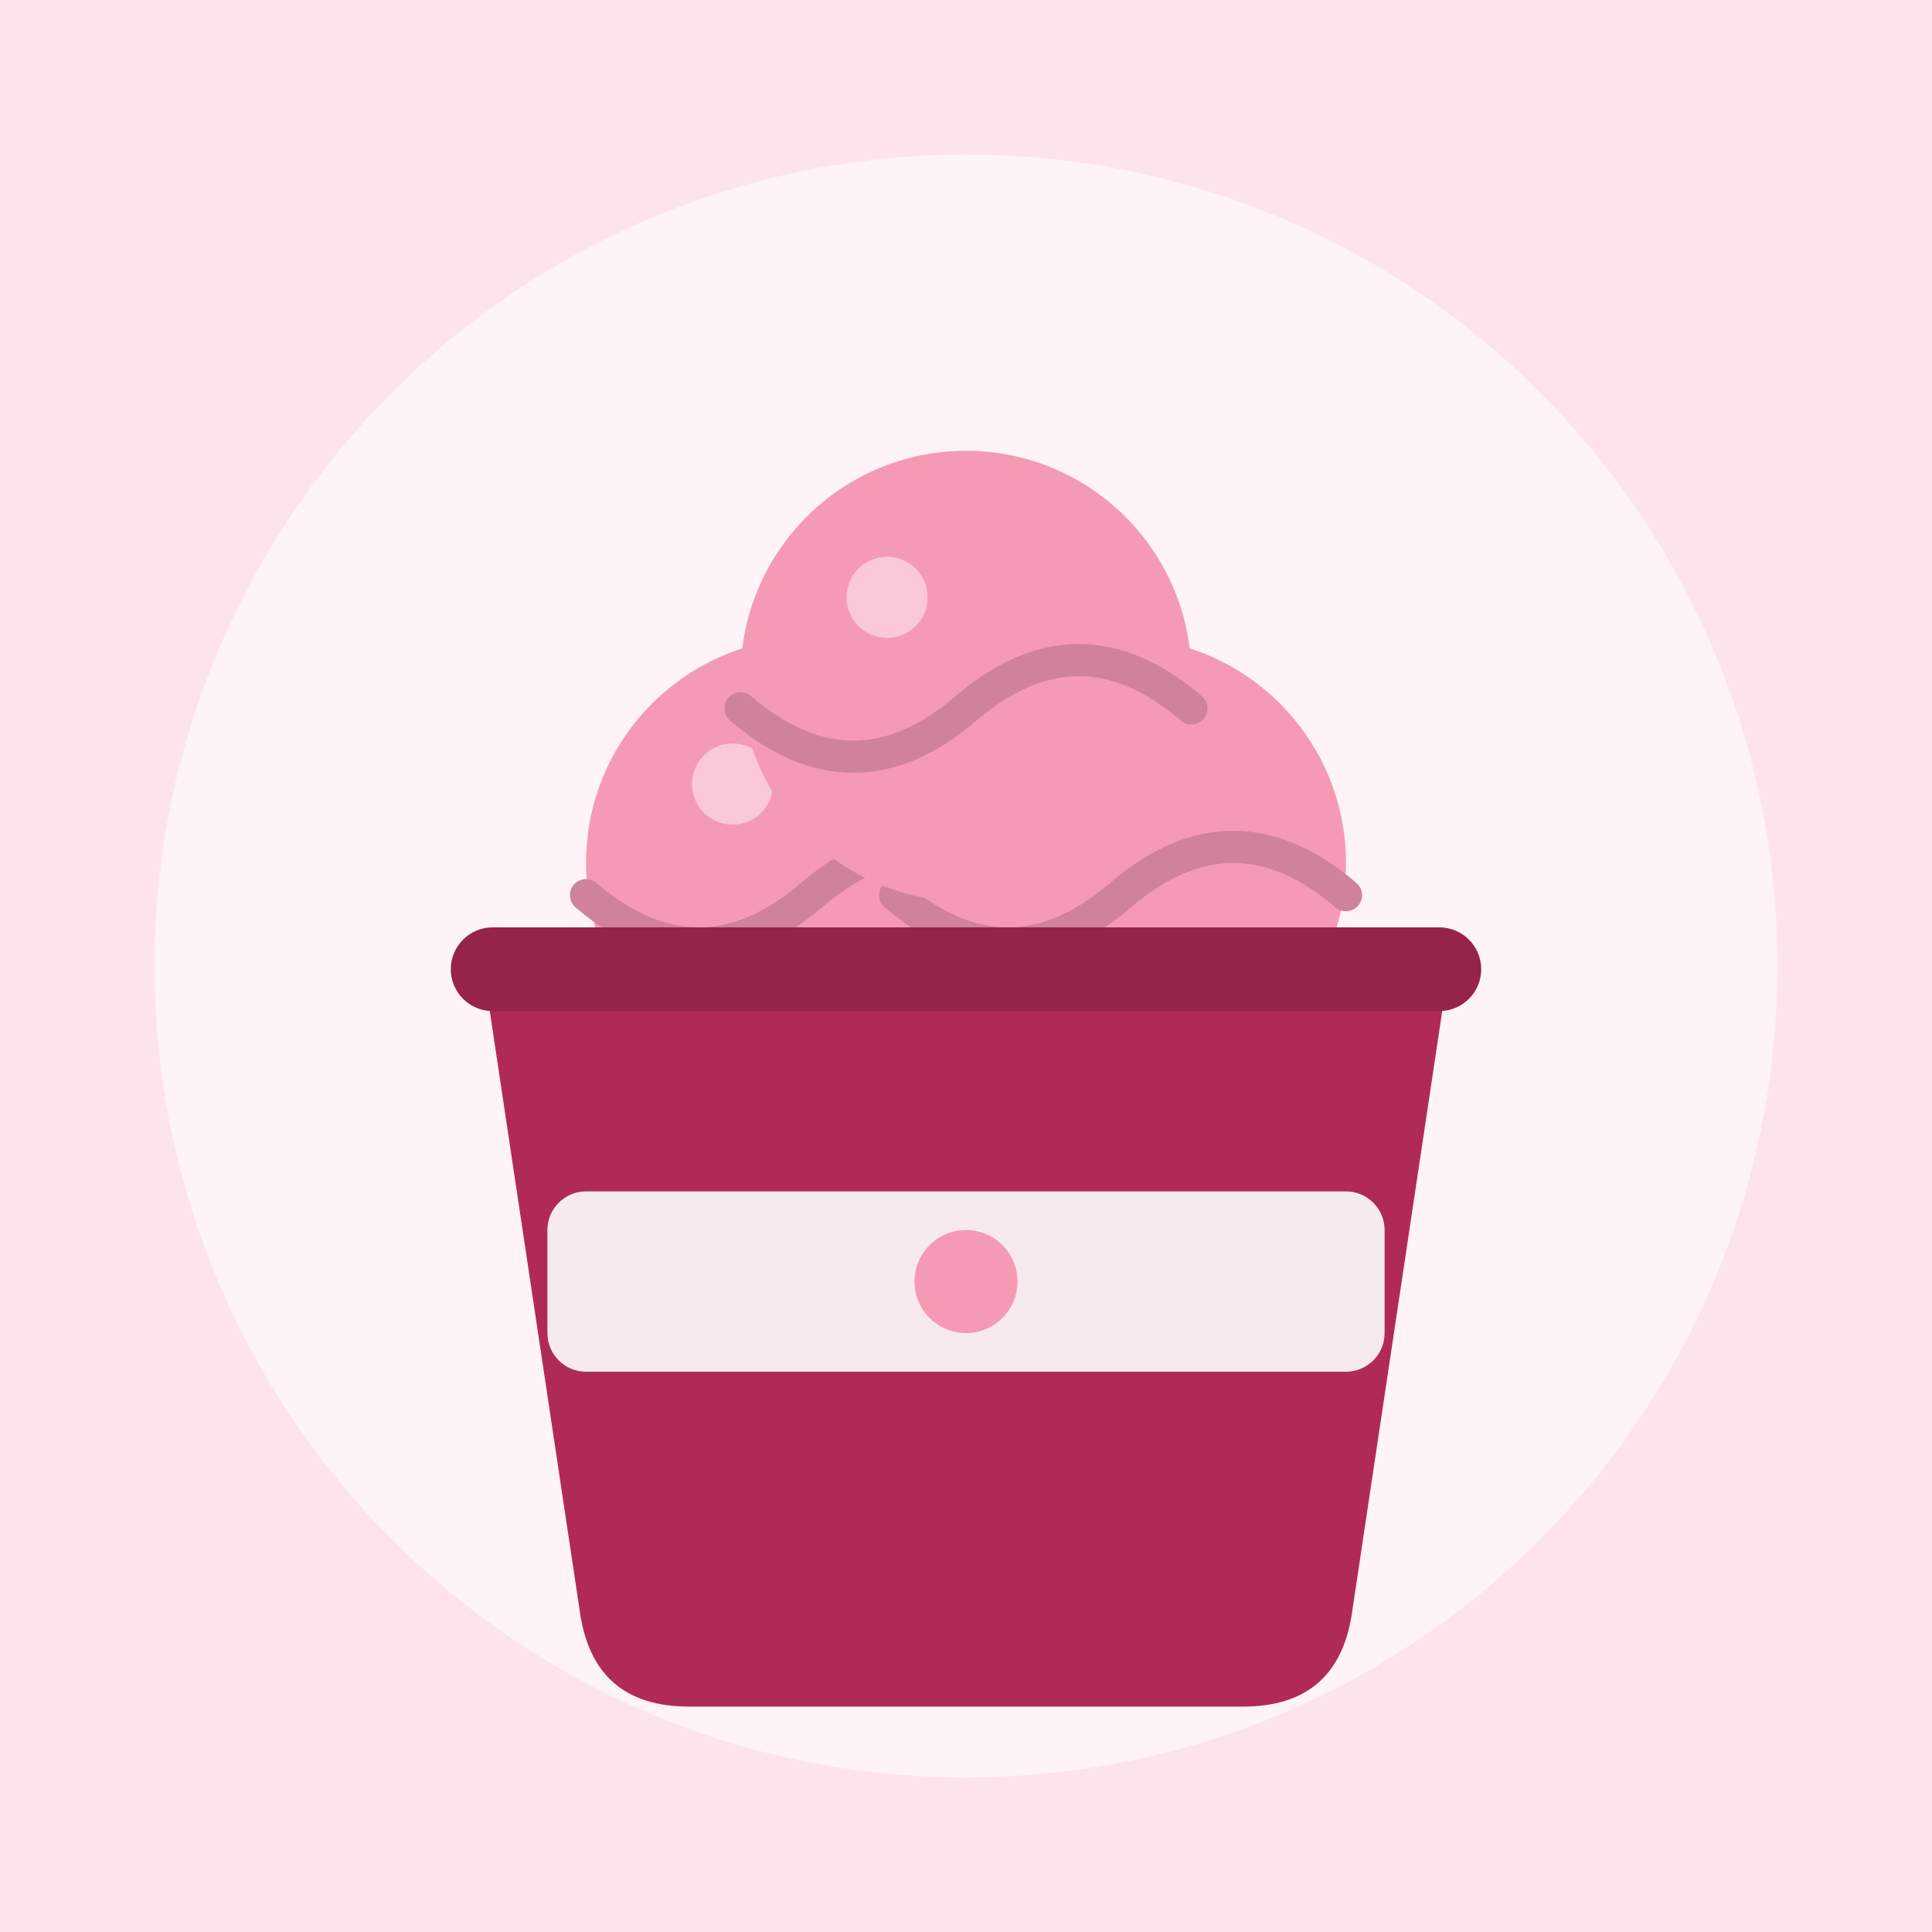
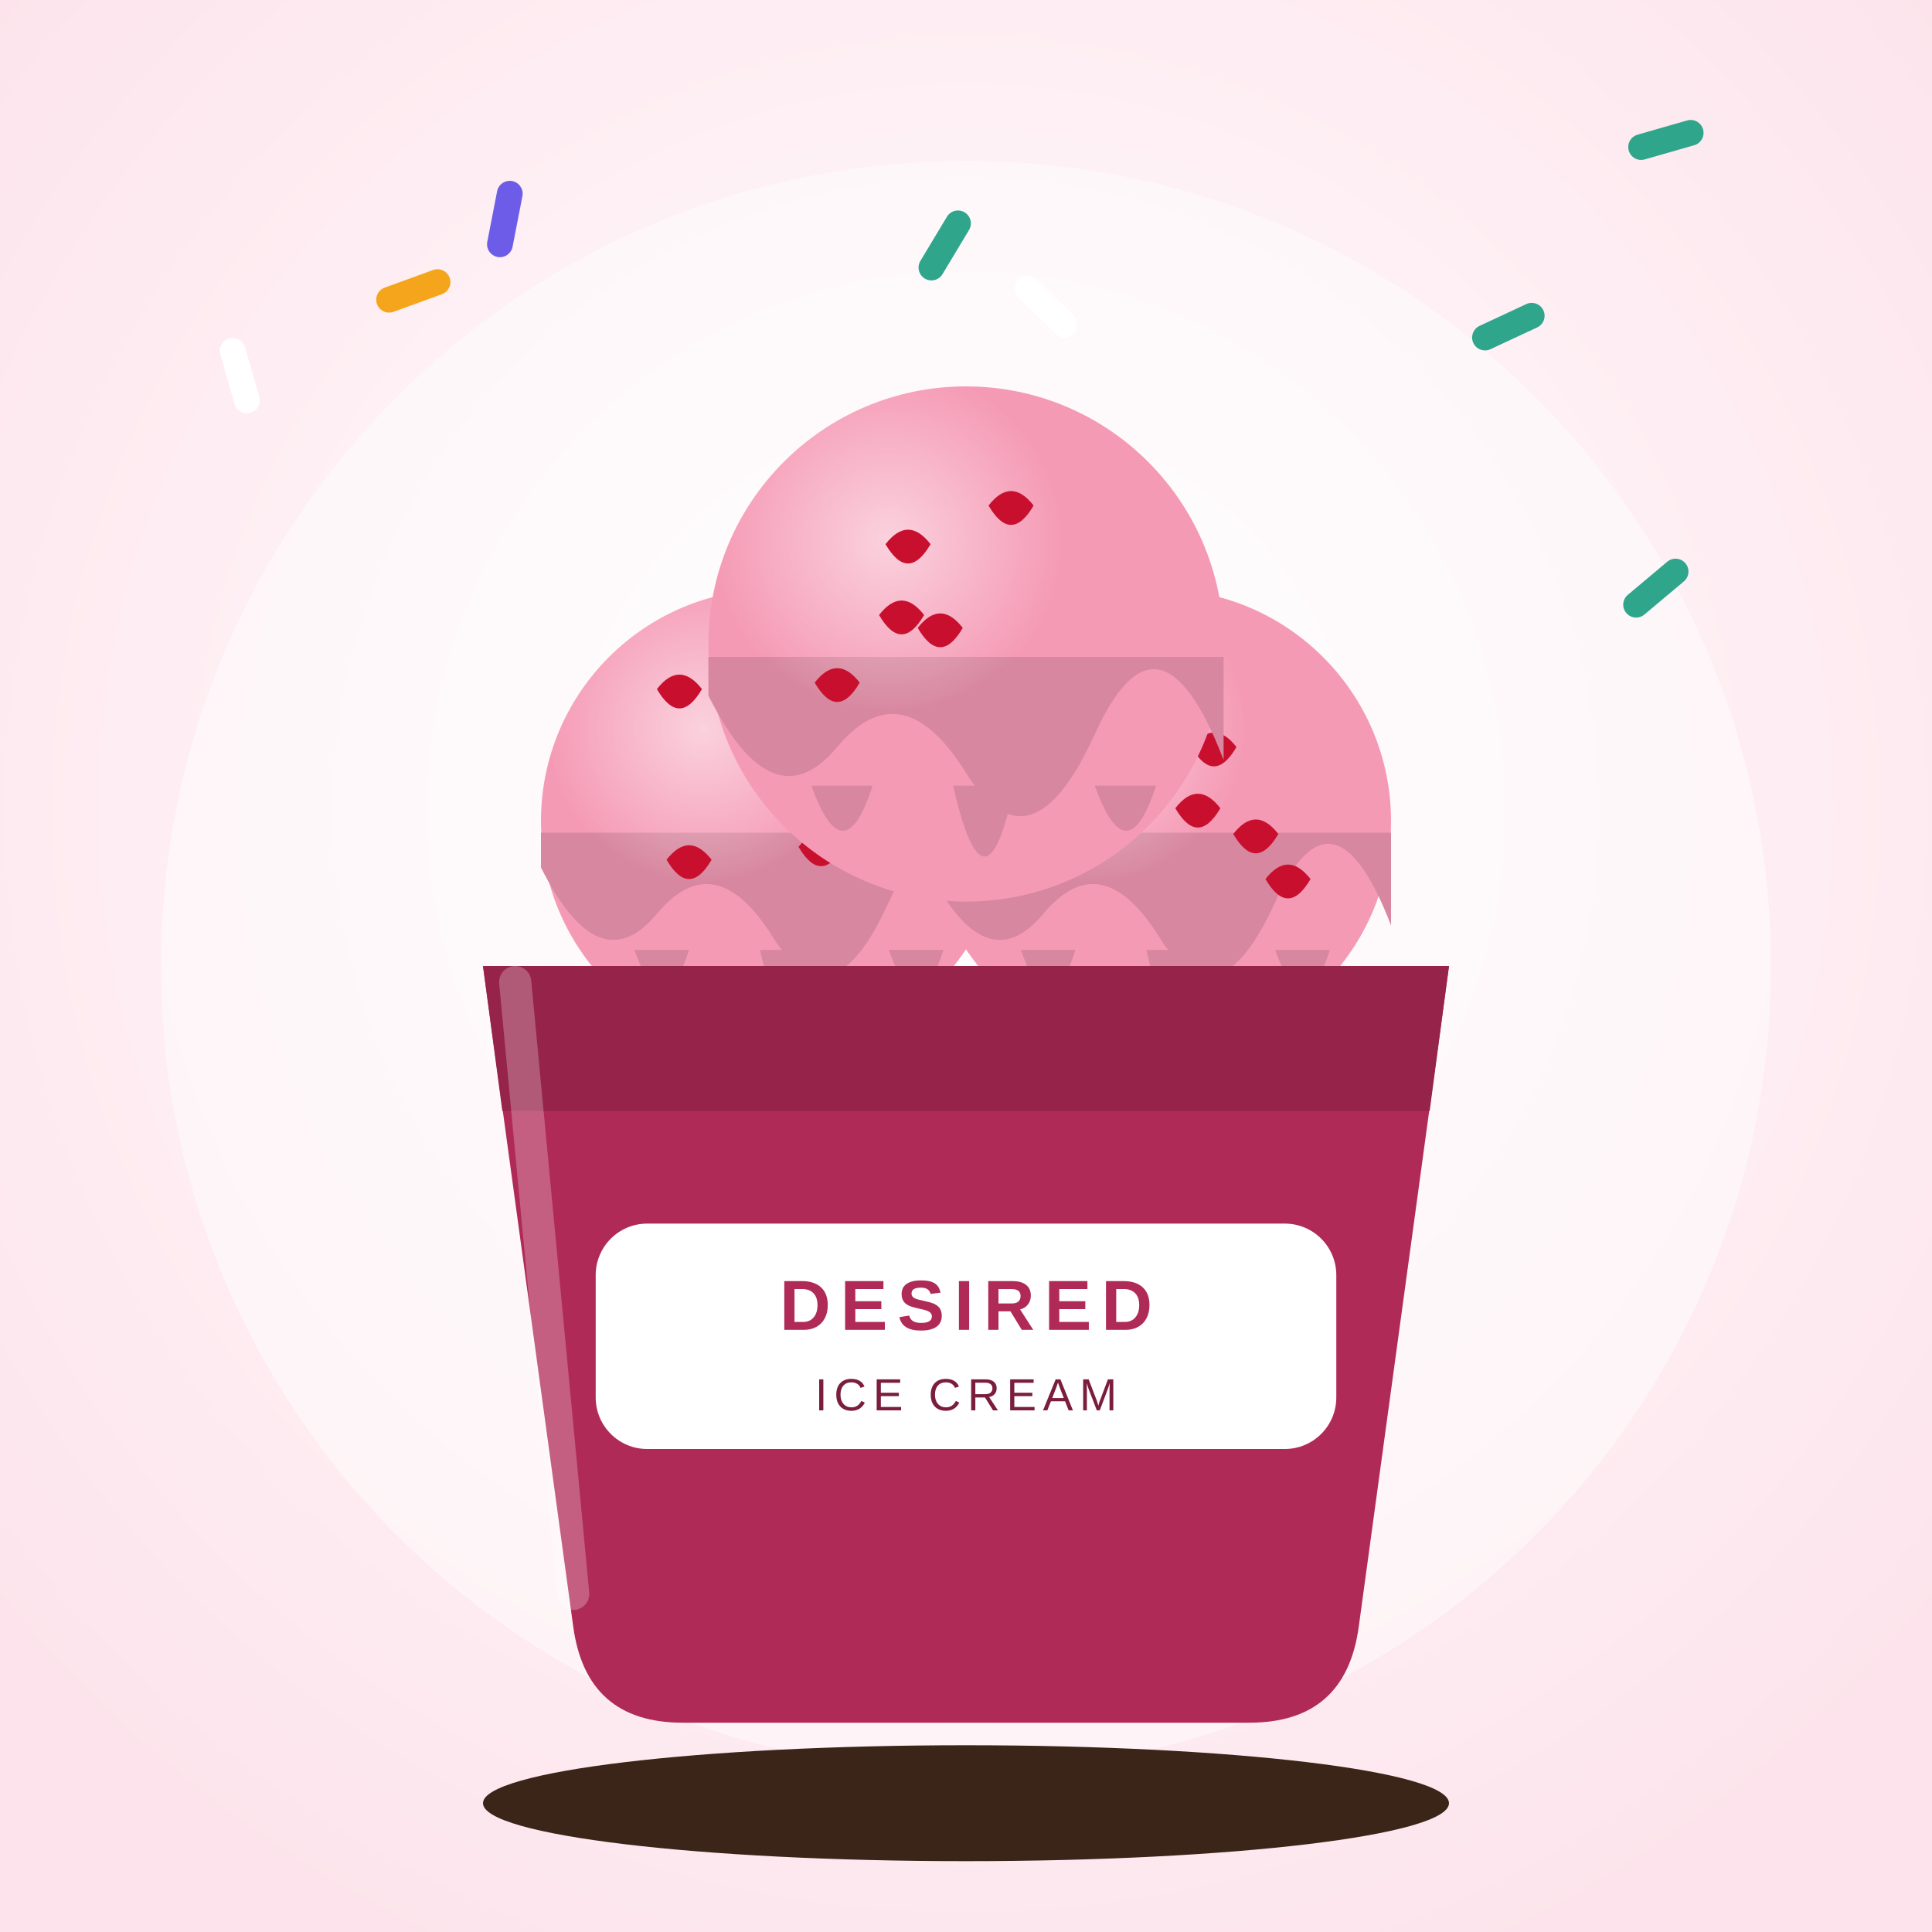
<svg xmlns="http://www.w3.org/2000/svg" viewBox="0 0 600 600" width="600" height="600">
-   <rect width="600" height="600" fill="#fde4ec" />
-   <circle cx="300.0" cy="300.0" r="252.0" fill="#ffffff" opacity="0.55" />
-   <circle cx="252" cy="268" r="70" fill="#f59ab5" />
-   <path d="M182 278 q35.0 30 70 0 t70 0" fill="none" stroke="#d08299" stroke-width="10" stroke-linecap="round" />
-   <circle cx="227.5" cy="243.5" r="12.6" fill="#ffffff" opacity="0.45" />
-   <circle cx="348" cy="268" r="70" fill="#f59ab5" />
-   <path d="M278 278 q35.0 30 70 0 t70 0" fill="none" stroke="#d08299" stroke-width="10" stroke-linecap="round" />
-   <circle cx="323.5" cy="243.5" r="12.6" fill="#ffffff" opacity="0.45" />
-   <circle cx="300" cy="210" r="70" fill="#f59ab5" />
-   <path d="M230 220 q35.0 30 70 0 t70 0" fill="none" stroke="#d08299" stroke-width="10" stroke-linecap="round" />
-   <circle cx="275.5" cy="185.5" r="12.6" fill="#ffffff" opacity="0.45" />
-   <path d="M150 300 h300 l-30 200 q-4 30 -34 30 h-172 q-30 0 -34 -30z" fill="#b02a58" />
-   <rect x="170" y="370" width="260" height="56" rx="12" fill="#ffffff" opacity="0.9" />
-   <circle cx="300" cy="398" r="16" fill="#f59ab5" />
-   <rect x="140" y="288" width="320" height="26" rx="13" fill="#95234a" />
+   <style>
+ .float{animation:float 4s ease-in-out infinite;transform-box:fill-box;transform-origin:center}
+ .shadow{animation:shadow 4s ease-in-out infinite;transform-box:fill-box;transform-origin:center}
+ .twinkle{animation:twinkle 2.6s ease-in-out infinite}
+ .fall{animation:fall 7s linear infinite}
+ .drip{animation:drip 3.2s ease-in-out infinite;transform-box:fill-box;transform-origin:top}
+ .glow{animation:glow 5s ease-in-out infinite}
+ @keyframes float{0%,100%{transform:translateY(0) rotate(0)}50%{transform:translateY(-14px) rotate(-1.5deg)}}
+ @keyframes shadow{0%,100%{transform:scale(1);opacity:.28}50%{transform:scale(.86);opacity:.18}}
+ @keyframes twinkle{0%,100%{opacity:.25}50%{opacity:1}}
+ @keyframes fall{0%{transform:translateY(-80px)}100%{transform:translateY(820px)}}
+ @keyframes drip{0%,100%{transform:scaleY(1)}50%{transform:scaleY(1.25)}}
+ @keyframes glow{0%,100%{opacity:.35}50%{opacity:.6}}
+ @media (prefers-reduced-motion:reduce){*{animation:none!important}}
+ </style>
+   <defs>
+     <radialGradient id="bg4" cx="50%" cy="42%" r="65%">
+       <stop offset="0" stop-color="#ffffff" />
+       <stop offset="1" stop-color="#fde4ec" />
+     </radialGradient>
+     <radialGradient id="sh4" cx="35%" cy="30%" r="75%">
+       <stop offset="0" stop-color="#ffffff" stop-opacity=".55" />
+       <stop offset=".45" stop-color="#ffffff" stop-opacity="0" />
+     </radialGradient>
+     <linearGradient id="cone4" x1="0" y1="0" x2="1" y2="1">
+       <stop offset="0" stop-color="#f2c27a" />
+       <stop offset="1" stop-color="#c98a3e" />
+     </linearGradient>
+     <pattern id="waffle4" width="26" height="26" patternUnits="userSpaceOnUse" patternTransform="rotate(45)">
+       <rect width="26" height="26" fill="none" />
+       <path d="M0 0H26M0 0V26" stroke="#b27631" stroke-width="3" opacity=".55" />
+     </pattern>
+   </defs>
+   <rect width="600" height="600" fill="url(#bg4)" />
+   <circle cx="300" cy="300" r="250" fill="#ffffff" opacity=".45" class="glow" />
+   <g class="twinkle" style="animation-delay:0.4s">
+     <rect x="163" y="57" width="24" height="8" rx="4" fill="#6c5ce7" transform="rotate(101 163 57)" />
+   </g>
+   <g class="twinkle" style="animation-delay:0.6s">
+     <rect x="75" y="104" width="24" height="8" rx="4" fill="#ffffff" transform="rotate(74 75 104)" />
+   </g>
+   <g class="twinkle" style="animation-delay:0.7s">
+     <rect x="319" y="84" width="24" height="8" rx="4" fill="#ffffff" transform="rotate(44 319 84)" />
+   </g>
+   <g class="twinkle" style="animation-delay:2.1s">
+     <rect x="530" y="44" width="24" height="8" rx="4" fill="#2fa58b" transform="rotate(164 530 44)" />
+   </g>
+   <g class="twinkle" style="animation-delay:2.5s">
+     <rect x="141" y="90" width="24" height="8" rx="4" fill="#f4a51c" transform="rotate(160 141 90)" />
+   </g>
+   <g class="twinkle" style="animation-delay:1.7s">
+     <rect x="481" y="100" width="24" height="8" rx="4" fill="#2fa58b" transform="rotate(155 481 100)" />
+   </g>
+   <g class="twinkle" style="animation-delay:0.2s">
+     <rect x="303" y="68" width="24" height="8" rx="4" fill="#2fa58b" transform="rotate(121 303 68)" />
+   </g>
+   <g class="twinkle" style="animation-delay:0.0s">
+     <rect x="526" y="178" width="24" height="8" rx="4" fill="#2fa58b" transform="rotate(140 526 178)" />
+   </g>
+   <ellipse cx="300" cy="560" rx="150" ry="18" fill="#3b2418" class="shadow" />
+   <g class="float">
+     <circle cx="240" cy="255" r="72" fill="#f59ab5" />
+     <path d="M168 269.4 q18.0 36.0 36.0 14.4 t36.0 7.2 t36.0 -10.8 t36.0 7.2 V258.6 H168 Z" fill="#d7879f" />
+     <path class="drip" style="animation-delay:0.0s" d="M197 295 q9 25 17 0 Z" fill="#d7879f" />
+     <path class="drip" style="animation-delay:0.6s" d="M236 295 q9 40 17 0 Z" fill="#d7879f" />
+     <path class="drip" style="animation-delay:1.2s" d="M276 295 q9 25 17 0 Z" fill="#d7879f" />
+     <circle cx="240" cy="255" r="72" fill="url(#sh4)" />
+     <path d="M207 267 q7 -9 14 0 q-7 12 -14 0Z" fill="#c8102e" />
+     <path d="M257 228 q7 -9 14 0 q-7 12 -14 0Z" fill="#c8102e" />
+     <path d="M236 241 q7 -9 14 0 q-7 12 -14 0Z" fill="#c8102e" />
+     <path d="M248 263 q7 -9 14 0 q-7 12 -14 0Z" fill="#c8102e" />
+     <path d="M204 214 q7 -9 14 0 q-7 12 -14 0Z" fill="#c8102e" />
+     <circle cx="360" cy="255" r="72" fill="#f59ab5" />
+     <path d="M288 269.4 q18.0 36.0 36.0 14.4 t36.0 7.2 t36.0 -10.8 t36.0 7.2 V258.6 H288 Z" fill="#d7879f" />
+     <path class="drip" style="animation-delay:0.0s" d="M317 295 q9 25 17 0 Z" fill="#d7879f" />
+     <path class="drip" style="animation-delay:0.6s" d="M356 295 q9 40 17 0 Z" fill="#d7879f" />
+     <path class="drip" style="animation-delay:1.2s" d="M396 295 q9 25 17 0 Z" fill="#d7879f" />
+     <circle cx="360" cy="255" r="72" fill="url(#sh4)" />
+     <path d="M393 273 q7 -9 14 0 q-7 12 -14 0Z" fill="#c8102e" />
+     <path d="M321 217 q7 -9 14 0 q-7 12 -14 0Z" fill="#c8102e" />
+     <path d="M383 259 q7 -9 14 0 q-7 12 -14 0Z" fill="#c8102e" />
+     <path d="M370 232 q7 -9 14 0 q-7 12 -14 0Z" fill="#c8102e" />
+     <path d="M365 251 q7 -9 14 0 q-7 12 -14 0Z" fill="#c8102e" />
+     <circle cx="300" cy="200" r="80" fill="#f59ab5" />
+     <path d="M220 216.0 q20.0 40.0 40.0 16.0 t40.0 8.0 t40.0 -12.0 t40.0 8.0 V204.0 H220 Z" fill="#d7879f" />
+     <path class="drip" style="animation-delay:0.0s" d="M252 244 q10 28 19 0 Z" fill="#d7879f" />
+     <path class="drip" style="animation-delay:0.6s" d="M296 244 q10 44 19 0 Z" fill="#d7879f" />
+     <path class="drip" style="animation-delay:1.2s" d="M340 244 q10 28 19 0 Z" fill="#d7879f" />
+     <circle cx="300" cy="200" r="80" fill="url(#sh4)" />
+     <path d="M273 191 q7 -9 14 0 q-7 12 -14 0Z" fill="#c8102e" />
+     <path d="M285 195 q7 -9 14 0 q-7 12 -14 0Z" fill="#c8102e" />
+     <path d="M307 157 q7 -9 14 0 q-7 12 -14 0Z" fill="#c8102e" />
+     <path d="M253 212 q7 -9 14 0 q-7 12 -14 0Z" fill="#c8102e" />
+     <path d="M275 169 q7 -9 14 0 q-7 12 -14 0Z" fill="#c8102e" />
+     <path d="M150 300 h300 l-28 205 q-4 30 -34 30 h-176 q-30 0 -34 -30z" fill="#b02a58" />
+     <path d="M150 300 h300 l-6 45 h-288z" fill="#95234a" />
+     <rect x="185" y="380" width="230" height="70" rx="16" fill="#ffffff" />
+     <text x="300" y="413" text-anchor="middle" font-family="Arial" font-weight="700" font-size="22" fill="#b02a58" letter-spacing="3">DESIRED</text>
+     <text x="300" y="438" text-anchor="middle" font-family="Arial" font-size="14" fill="#7b1d3d" letter-spacing="2">ICE CREAM</text>
+     <path d="M160 305 l18 190" stroke="#ffffff" stroke-width="10" opacity=".25" stroke-linecap="round" />
+   </g>
</svg>
